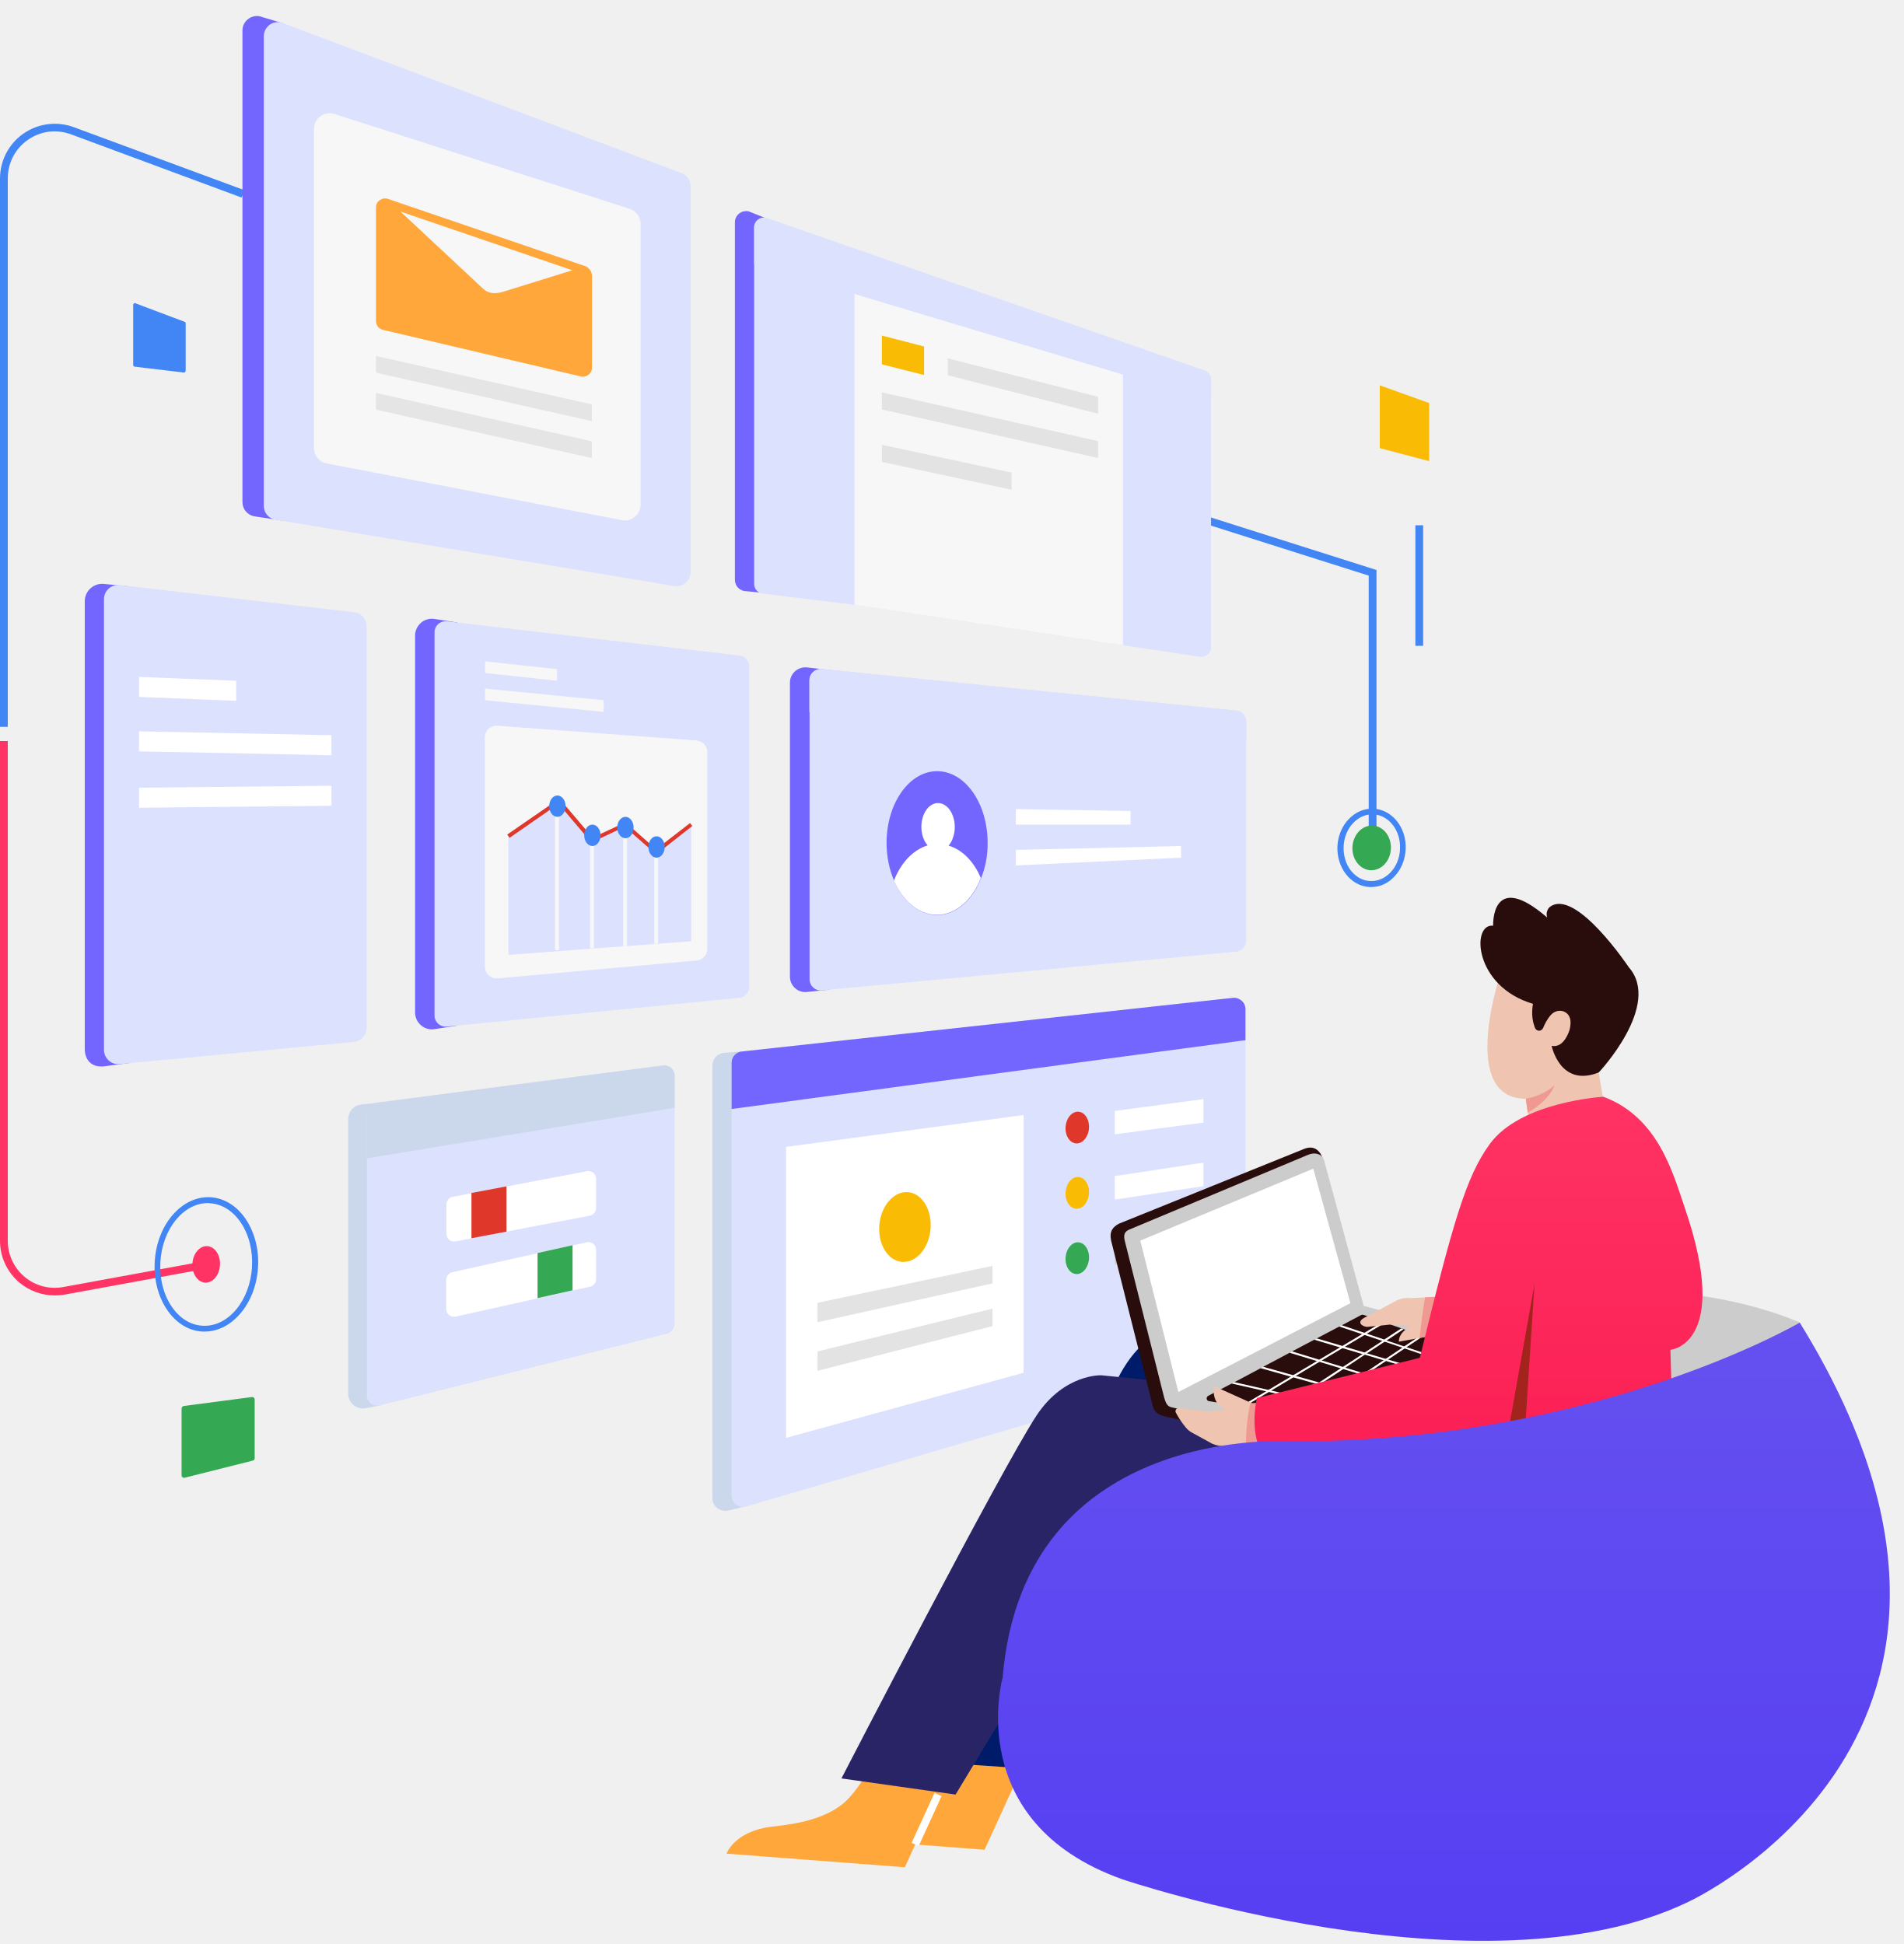
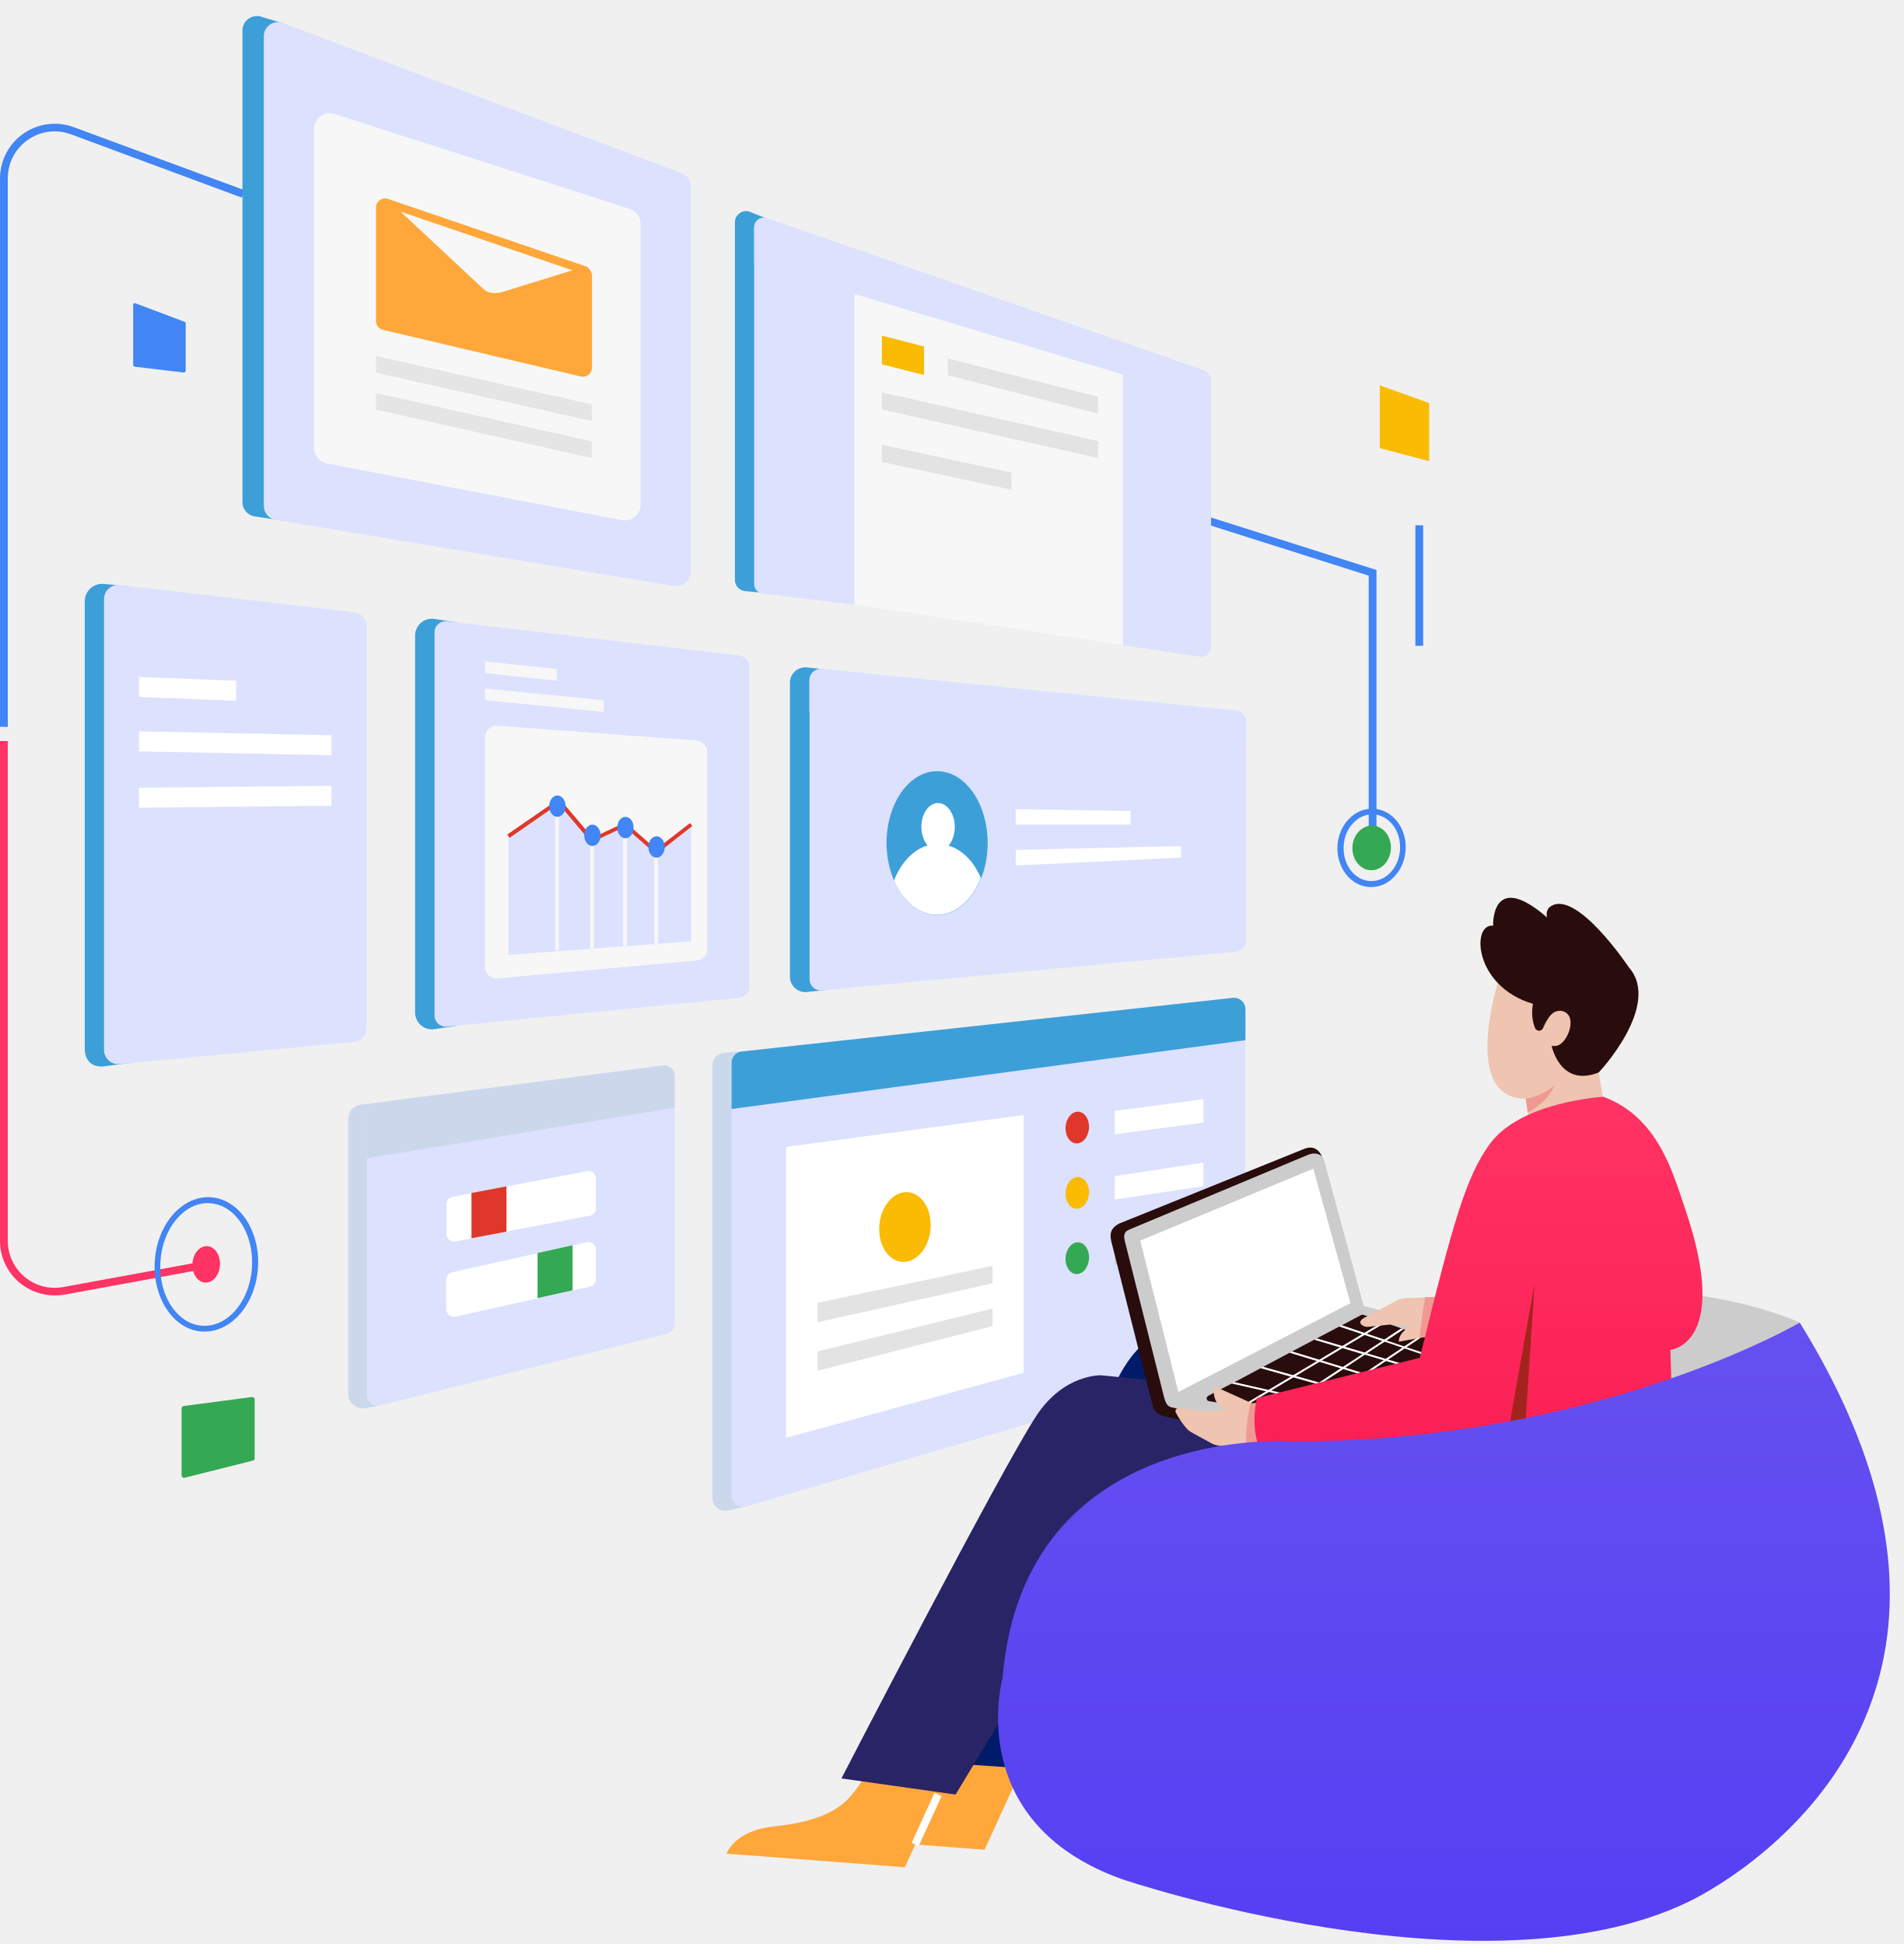
<svg xmlns="http://www.w3.org/2000/svg" width="94" height="96" viewBox="0 0 94 96" fill="none">
  <path d="M10.861 62.478C10.89 61.981 10.609 61.56 10.234 61.538C9.858 61.516 9.53 61.901 9.5 62.399C9.471 62.896 9.752 63.317 10.128 63.339C10.504 63.361 10.832 62.976 10.861 62.478Z" fill="#FF3364" />
  <path d="M12.574 69.115V72.014C12.574 72.072 12.536 72.12 12.478 72.129L9.119 72.974C9.042 72.993 8.965 72.936 8.965 72.859V69.557C8.965 69.499 9.013 69.442 9.071 69.432L12.43 68.991C12.517 68.981 12.574 69.039 12.574 69.115Z" fill="#34A853" />
  <path d="M9.167 15.967V18.309C9.167 18.357 9.119 18.405 9.071 18.396L6.652 18.108C6.604 18.098 6.575 18.069 6.575 18.021V15.055C6.575 14.998 6.633 14.95 6.69 14.979L9.109 15.89C9.148 15.9 9.167 15.929 9.167 15.967Z" fill="#4285F4" />
  <path d="M68.122 19.029V22.13L70.56 22.773V19.903L68.122 19.029Z" fill="#FABB05" />
  <path d="M67.959 41.634H67.575V28.426L57.439 25.211L57.554 24.846L67.959 28.148V41.634Z" fill="#4285F4" />
  <path d="M0.384 35.894H0V8.816C0 7.923 0.442 7.088 1.171 6.589C1.91 6.08 2.841 5.975 3.676 6.292L12.066 9.392L11.931 9.757L3.542 6.647C2.812 6.368 2.035 6.455 1.392 6.896C0.749 7.338 0.384 8.039 0.384 8.816V35.894Z" fill="#4285F4" />
  <path d="M2.697 63.971C2.073 63.971 1.459 63.75 0.969 63.347C0.355 62.828 0 62.08 0 61.273V36.595H0.384V61.273C0.384 61.964 0.691 62.617 1.219 63.059C1.747 63.5 2.438 63.683 3.12 63.558L10.136 62.272L10.204 62.646L3.187 63.932C3.024 63.961 2.86 63.971 2.697 63.971Z" fill="#FF3364" />
  <path d="M68.67 41.919C68.7 41.31 68.299 40.795 67.775 40.769C67.251 40.744 66.802 41.217 66.772 41.825C66.742 42.434 67.143 42.949 67.667 42.974C68.191 43 68.64 42.527 68.67 41.919Z" fill="#34A853" />
  <path d="M67.7 43.804C67.671 43.804 67.652 43.804 67.623 43.804C67.172 43.784 66.75 43.554 66.452 43.17C66.155 42.786 66.011 42.297 66.03 41.788C66.059 41.279 66.251 40.799 66.587 40.454C66.922 40.099 67.354 39.916 67.815 39.935C68.746 39.983 69.457 40.886 69.399 41.951C69.37 42.46 69.178 42.94 68.842 43.285C68.535 43.621 68.132 43.804 67.7 43.804ZM67.748 40.214C67.402 40.214 67.067 40.367 66.807 40.646C66.519 40.943 66.356 41.356 66.337 41.797C66.318 42.239 66.442 42.661 66.692 42.988C66.942 43.304 67.278 43.496 67.652 43.506C68.026 43.525 68.372 43.372 68.65 43.084C68.938 42.786 69.101 42.373 69.121 41.932C69.169 41.02 68.573 40.252 67.806 40.214C67.786 40.214 67.767 40.214 67.748 40.214Z" fill="#4285F4" />
  <path d="M10.107 65.756C10.069 65.756 10.031 65.756 9.992 65.756C9.301 65.718 8.677 65.324 8.236 64.662C7.804 64.009 7.583 63.164 7.641 62.291C7.746 60.467 8.984 59.046 10.386 59.123C11.077 59.162 11.701 59.555 12.142 60.217C12.574 60.87 12.795 61.715 12.738 62.588C12.632 64.364 11.461 65.756 10.107 65.756ZM10.261 59.411C9.061 59.411 8.015 60.688 7.919 62.31C7.871 63.126 8.063 63.903 8.466 64.508C8.86 65.094 9.407 65.439 10.002 65.468C11.25 65.545 12.344 64.239 12.44 62.579C12.488 61.763 12.296 60.985 11.893 60.381C11.499 59.795 10.952 59.45 10.357 59.421C10.328 59.411 10.29 59.411 10.261 59.411Z" fill="#4285F4" />
  <path d="M70.263 25.94H69.879V31.892H70.263V25.94Z" fill="#4285F4" />
-   <path d="M6.297 28.945L5.155 28.839C4.636 28.772 4.185 29.175 4.185 29.693V51.799C4.185 52.298 4.473 52.711 5.097 52.663L6.498 52.481L6.297 28.945Z" fill="#7366FF" />
+   <path d="M6.297 28.945L5.155 28.839C4.636 28.772 4.185 29.175 4.185 29.693V51.799C4.185 52.298 4.473 52.711 5.097 52.663L6.498 52.481L6.297 28.945Z" fill="#3D9FD8" />
  <path d="M18.103 30.932V50.753C18.103 51.118 17.825 51.415 17.47 51.454L5.903 52.548C5.49 52.586 5.135 52.26 5.135 51.847V29.588C5.135 29.175 5.481 28.858 5.894 28.887L17.47 30.231C17.825 30.26 18.103 30.567 18.103 30.932Z" fill="#DCE1FE" />
  <path d="M6.863 33.427V34.416L11.662 34.608V33.619L6.863 33.427Z" fill="white" />
  <path d="M6.863 36.115V37.104L16.366 37.296V36.307L6.863 36.115Z" fill="white" />
  <path d="M6.863 38.899V39.887L16.366 39.791V38.803L6.863 38.899Z" fill="white" />
-   <path d="M22.576 30.74L21.463 30.567C20.954 30.48 20.493 30.874 20.493 31.392V49.995C20.493 50.513 20.954 50.907 21.463 50.82L22.576 50.648V30.74Z" fill="#7366FF" />
+   <path d="M22.576 30.74L21.463 30.567C20.954 30.48 20.493 30.874 20.493 31.392V49.995C20.493 50.513 20.954 50.907 21.463 50.82L22.576 50.648V30.74Z" fill="#3D9FD8" />
  <path d="M21.453 50.148V31.229C21.453 30.893 21.741 30.644 22.077 30.682L36.504 32.371C36.782 32.4 36.994 32.64 36.994 32.919V48.728C36.994 49.006 36.782 49.246 36.504 49.275L22.077 50.696C21.741 50.734 21.453 50.475 21.453 50.148Z" fill="#DCE1FE" />
  <path d="M23.939 36.413V47.739C23.939 48.075 24.227 48.344 24.563 48.315L34.402 47.432C34.7 47.403 34.92 47.154 34.92 46.856V37.142C34.92 36.835 34.68 36.585 34.373 36.566L24.534 35.837C24.208 35.827 23.939 36.086 23.939 36.413Z" fill="#F7F7F7" />
  <path d="M25.101 47.154V41.298L27.596 39.571L29.228 41.49L30.86 40.722L32.396 42.066L34.123 40.722V46.482L25.101 47.154Z" fill="#DCE1FE" />
  <path d="M27.596 39.955H27.404V46.923H27.596V39.955Z" fill="#F7F7F7" />
  <path d="M29.324 41.682H29.132V46.827H29.324V41.682Z" fill="#F7F7F7" />
  <path d="M32.396 42.191L30.841 40.828L29.199 41.605L27.577 39.695L25.158 41.375L25.043 41.212L27.616 39.436L29.257 41.365L30.879 40.607L32.396 41.941L34.066 40.646L34.181 40.79L32.396 42.191Z" fill="#DF382B" />
  <path d="M27.52 40.338C27.742 40.338 27.923 40.102 27.923 39.81C27.923 39.519 27.742 39.283 27.52 39.283C27.297 39.283 27.116 39.519 27.116 39.81C27.116 40.102 27.297 40.338 27.52 40.338Z" fill="#4285F4" />
  <path d="M30.956 40.914H30.764V46.722H30.956V40.914Z" fill="#F7F7F7" />
  <path d="M32.492 42.258H32.3V46.597H32.492V42.258Z" fill="#F7F7F7" />
  <path d="M29.247 41.778C29.47 41.778 29.651 41.542 29.651 41.25C29.651 40.959 29.47 40.722 29.247 40.722C29.025 40.722 28.844 40.959 28.844 41.25C28.844 41.542 29.025 41.778 29.247 41.778Z" fill="#4285F4" />
  <path d="M30.879 41.394C31.102 41.394 31.282 41.158 31.282 40.866C31.282 40.575 31.102 40.338 30.879 40.338C30.657 40.338 30.476 40.575 30.476 40.866C30.476 41.158 30.657 41.394 30.879 41.394Z" fill="#4285F4" />
  <path d="M32.415 42.354C32.638 42.354 32.818 42.118 32.818 41.826C32.818 41.535 32.638 41.298 32.415 41.298C32.192 41.298 32.012 41.535 32.012 41.826C32.012 42.118 32.192 42.354 32.415 42.354Z" fill="#4285F4" />
  <path d="M23.949 34.003V34.579L29.804 35.155V34.579L23.949 34.003Z" fill="#F7F7F7" />
  <path d="M23.949 32.659V33.235L27.5 33.619V33.043L23.949 32.659Z" fill="#F7F7F7" />
-   <path d="M13.947 25.71L12.565 25.499C12.219 25.441 11.97 25.144 11.97 24.798V1.502C11.97 0.993 12.498 0.648 12.968 0.849L13.966 1.147L13.947 25.71Z" fill="#7366FF" />
+   <path d="M13.947 25.71L12.565 25.499C12.219 25.441 11.97 25.144 11.97 24.798V1.502C11.97 0.993 12.498 0.648 12.968 0.849L13.966 1.147L13.947 25.71Z" fill="#3D9FD8" />
  <path d="M34.095 9.19V28.254C34.095 28.676 33.73 28.993 33.317 28.945L13.64 25.672C13.285 25.633 13.025 25.336 13.025 24.98V1.79C13.025 1.3 13.515 0.964 13.966 1.137L33.644 8.547C33.912 8.643 34.095 8.902 34.095 9.19Z" fill="#DCE1FE" />
  <path d="M16.519 5.629L31.09 10.313C31.407 10.419 31.628 10.717 31.628 11.053V24.923C31.628 25.403 31.196 25.767 30.716 25.691L16.145 22.888C15.771 22.821 15.502 22.504 15.502 22.12V6.368C15.502 5.841 16.011 5.466 16.519 5.629Z" fill="#F7F7F7" />
  <path d="M29.055 13.251C29.007 13.193 28.95 13.155 28.873 13.136L19.159 9.824C18.89 9.728 18.564 9.92 18.564 10.237V15.862C18.564 16.073 18.718 16.255 18.929 16.294L28.7 18.597C28.969 18.645 29.228 18.434 29.228 18.165V13.606C29.219 13.452 29.151 13.328 29.055 13.251ZM24.794 14.422C24.429 14.518 24.102 14.499 23.853 14.259L19.773 10.448L28.259 13.347L24.794 14.422Z" fill="#FFA73B" />
  <path d="M29.219 19.97V20.795L18.564 18.405V17.58L29.219 19.97Z" fill="#E5E5E5" />
  <path d="M29.219 21.794V22.619L18.564 20.229V19.404L29.219 21.794Z" fill="#E5E5E5" />
-   <path d="M41.611 33.159L39.835 32.957C39.384 32.919 39 33.264 39 33.715V48.229C39 48.68 39.393 49.035 39.835 48.987L40.939 48.872L41.611 33.159Z" fill="#7366FF" />
+   <path d="M41.611 33.159L39.835 32.957C39.384 32.919 39 33.264 39 33.715V48.229C39 48.68 39.393 49.035 39.835 48.987L40.939 48.872L41.611 33.159Z" fill="#3D9FD8" />
  <path d="M61.528 35.645V46.443C61.528 46.741 61.298 46.981 61.01 47L40.555 48.91C40.238 48.929 39.969 48.68 39.969 48.353V33.59C39.969 33.274 40.238 33.024 40.555 33.034L61.01 35.088C61.298 35.107 61.528 35.347 61.528 35.645Z" fill="#DCE1FE" />
  <path d="M61.528 35.645V36.643L39.96 35.155V33.59C39.96 33.274 40.228 33.024 40.545 33.034L61 35.088C61.298 35.107 61.528 35.347 61.528 35.645Z" fill="#DCE1FE" />
-   <path d="M48.762 41.634C48.762 42.268 48.647 42.863 48.435 43.372C48.013 44.456 47.197 45.186 46.266 45.186C45.364 45.186 44.577 44.504 44.145 43.496C43.914 42.959 43.77 42.316 43.77 41.634C43.77 39.676 44.884 38.083 46.266 38.083C47.648 38.083 48.762 39.666 48.762 41.634Z" fill="#7366FF" />
+   <path d="M48.762 41.634C48.762 42.268 48.647 42.863 48.435 43.372C48.013 44.456 47.197 45.186 46.266 45.186C45.364 45.186 44.577 44.504 44.145 43.496C43.914 42.959 43.77 42.316 43.77 41.634C43.77 39.676 44.884 38.083 46.266 38.083C47.648 38.083 48.762 39.666 48.762 41.634Z" fill="#3D9FD8" />
  <path d="M46.832 41.759C46.919 41.663 46.986 41.548 47.034 41.413C47.101 41.241 47.139 41.049 47.139 40.838C47.139 40.185 46.765 39.657 46.314 39.657C45.853 39.657 45.489 40.185 45.489 40.838C45.489 41.068 45.536 41.27 45.613 41.452C45.661 41.567 45.728 41.663 45.796 41.749C45.085 41.961 44.481 42.604 44.135 43.487C44.577 44.504 45.364 45.176 46.256 45.176C47.188 45.176 48.003 44.447 48.426 43.362C48.09 42.556 47.514 41.961 46.832 41.759Z" fill="white" />
  <path d="M50.154 39.955L55.817 40.05V40.722H50.154V39.955Z" fill="white" />
  <path d="M50.154 41.97L58.312 41.778V42.354L50.154 42.738V41.97Z" fill="white" />
  <path d="M18.794 54.439L17.758 54.554C17.422 54.631 17.191 54.919 17.191 55.264V68.828C17.191 69.288 17.623 69.634 18.074 69.538L18.775 69.403L18.794 54.439Z" fill="#CBD8EC" />
  <path d="M33.308 53.124V65.362C33.308 65.593 33.145 65.804 32.924 65.862L18.746 69.403C18.42 69.48 18.113 69.24 18.113 68.904V54.977C18.113 54.717 18.305 54.506 18.554 54.468L32.732 52.615C33.039 52.577 33.308 52.817 33.308 53.124Z" fill="#DCE1FE" />
  <path d="M29.43 58.211V59.661C29.43 59.843 29.295 60.006 29.113 60.035L25.389 60.745L25.005 60.822L23.277 61.148L22.797 61.245L22.49 61.302C22.25 61.35 22.039 61.168 22.039 60.928V59.478C22.039 59.296 22.173 59.133 22.355 59.104L22.807 59.018L23.287 58.922L25.014 58.595L25.398 58.518L28.979 57.837C29.209 57.789 29.43 57.971 29.43 58.211Z" fill="white" />
  <path d="M29.43 61.715V63.164C29.43 63.347 29.305 63.5 29.132 63.539L28.268 63.731L26.541 64.115L25.389 64.374L22.797 64.95L22.5 65.017C22.259 65.074 22.029 64.892 22.029 64.642V63.203C22.029 63.02 22.154 62.867 22.327 62.828L22.787 62.723L25.379 62.147L26.531 61.888L28.259 61.504L28.95 61.35C29.199 61.283 29.43 61.465 29.43 61.715Z" fill="white" />
  <path d="M33.308 53.124V54.708L18.103 57.203V54.967C18.103 54.708 18.295 54.497 18.545 54.458L32.732 52.615C33.039 52.577 33.308 52.817 33.308 53.124Z" fill="#CBD8EC" />
  <path d="M25.005 58.586V60.822L23.277 61.148V58.912L25.005 58.586Z" fill="#DF382B" />
  <path d="M28.268 61.494V63.721L26.541 64.105V61.878L28.268 61.494Z" fill="#34A853" />
  <path d="M36.946 51.895L35.746 51.991C35.419 52.02 35.17 52.298 35.17 52.625V73.972C35.17 74.404 35.563 74.692 36.005 74.587L36.936 74.356L36.946 51.895Z" fill="#CBD8EC" />
  <path d="M61.49 49.832V66.745C61.49 66.994 61.326 67.215 61.086 67.282L36.84 74.395C36.485 74.5 36.12 74.232 36.12 73.857V52.481C36.12 52.193 36.341 51.943 36.638 51.924L60.885 49.275C61.211 49.256 61.49 49.505 61.49 49.832Z" fill="#DCE1FE" />
  <path d="M38.808 56.637L50.537 55.063V67.791L38.808 71.006V56.637Z" fill="white" />
  <path d="M53.763 55.735C53.724 56.167 53.436 56.493 53.12 56.464C52.803 56.435 52.572 56.061 52.611 55.629C52.649 55.197 52.937 54.871 53.254 54.9C53.571 54.928 53.801 55.303 53.763 55.735Z" fill="#DF382B" />
  <path d="M55.039 54.861V56.013L59.416 55.437V54.276L55.039 54.861Z" fill="white" />
  <path d="M53.763 58.96C53.724 59.392 53.436 59.718 53.12 59.69C52.803 59.661 52.572 59.286 52.611 58.854C52.649 58.422 52.937 58.096 53.254 58.125C53.571 58.154 53.801 58.528 53.763 58.96Z" fill="#FABB05" />
  <path d="M55.039 58.077V59.238L59.416 58.576V57.415L55.039 58.077Z" fill="white" />
  <path d="M53.763 62.185C53.724 62.617 53.436 62.944 53.12 62.915C52.803 62.886 52.572 62.511 52.611 62.08C52.649 61.648 52.937 61.321 53.254 61.35C53.571 61.379 53.801 61.753 53.763 62.185Z" fill="#34A853" />
  <path d="M55.039 61.302V62.454L59.416 61.715V60.553L55.039 61.302Z" fill="#CCCCCC" />
-   <path d="M61.49 49.832V51.367L36.12 54.765V52.481C36.12 52.193 36.341 51.943 36.638 51.924L60.885 49.275C61.211 49.256 61.49 49.505 61.49 49.832Z" fill="#7366FF" />
+   <path d="M61.49 49.832V51.367L36.12 54.765V52.481C36.12 52.193 36.341 51.943 36.638 51.924L60.885 49.275C61.211 49.256 61.49 49.505 61.49 49.832Z" fill="#3D9FD8" />
  <path d="M45.94 60.71C46.027 59.76 45.533 58.937 44.837 58.873C44.14 58.809 43.504 59.527 43.416 60.477C43.329 61.428 43.823 62.25 44.52 62.314C45.217 62.378 45.852 61.66 45.94 60.71Z" fill="#FABB05" />
  <path d="M40.363 64.335V65.295L49.002 63.376V62.512L40.363 64.335Z" fill="#E3E3E3" />
  <path d="M40.363 66.735V67.695L49.002 65.487V64.623L40.363 66.735Z" fill="#E3E3E3" />
-   <path d="M38.923 11.216L36.965 10.438C36.619 10.361 36.283 10.621 36.283 10.976V28.637C36.283 28.945 36.533 29.194 36.84 29.194L38.654 29.377L38.923 11.216Z" fill="#7366FF" />
+   <path d="M38.923 11.216L36.965 10.438C36.619 10.361 36.283 10.621 36.283 10.976V28.637C36.283 28.945 36.533 29.194 36.84 29.194L38.654 29.377L38.923 11.216Z" fill="#3D9FD8" />
  <path d="M59.791 18.76V31.959C59.791 32.227 59.56 32.448 59.291 32.439L55.442 31.863L42.187 29.866L37.694 29.319C37.435 29.309 37.234 29.098 37.234 28.839V11.235C37.234 10.928 37.522 10.697 37.829 10.765L59.426 18.29C59.637 18.348 59.791 18.54 59.791 18.76Z" fill="#DCE1FE" />
  <path d="M55.442 17.052V31.863L42.187 29.866V13.222L55.442 17.052Z" fill="#F7F7F7" />
  <path d="M59.791 18.76V19.807L37.234 13.03V11.225C37.234 10.918 37.522 10.688 37.829 10.755L59.426 18.28C59.637 18.348 59.791 18.54 59.791 18.76Z" fill="#DCE1FE" />
  <path d="M43.54 19.375V20.219L54.214 22.619V21.784L43.54 19.375Z" fill="#E3E3E3" />
  <path d="M43.54 21.966V22.811L49.942 24.184V23.339L43.54 21.966Z" fill="#E3E3E3" />
  <path d="M45.623 17.11L43.54 16.572V17.992L45.623 18.52V17.11Z" fill="#FABB05" />
  <path d="M46.794 17.695V18.53L54.214 20.431V19.596L46.794 17.695Z" fill="#E3E3E3" />
  <path d="M79.401 55.725L75.667 56.676L75.427 54.938L75.331 54.257H75.302C72.135 54.237 73.958 48.507 73.958 48.507L78.134 48.334L79.401 55.725Z" fill="#EFC4B0" />
  <path d="M80.418 47.768C80.418 47.768 77.779 43.813 76.512 44.792C76.512 44.792 76.281 44.984 76.387 45.311C73.603 42.901 73.718 45.714 73.718 45.714C72.634 45.589 72.758 48.709 75.686 49.572C75.629 49.889 75.609 50.312 75.782 50.753C75.801 50.811 75.859 50.868 75.916 50.888C76.022 50.926 76.137 50.868 76.185 50.763C76.262 50.58 76.387 50.312 76.588 50.1C76.78 49.899 77.088 49.851 77.308 50.004C77.491 50.129 77.615 50.369 77.491 50.859C77.491 50.859 77.231 51.78 76.608 51.646C76.608 51.646 77.02 53.719 78.93 52.961C78.93 52.97 82.06 49.64 80.418 47.768Z" fill="#290C0C" />
  <path d="M48.608 91.346L39.806 90.674C39.806 90.674 40.18 89.59 41.975 89.35C42.724 89.254 44.529 89.119 45.642 88.131C46.506 87.363 47.37 85.539 47.37 85.539L51.161 85.769L48.608 91.346Z" fill="#FFA73B" />
  <path d="M44.673 92.21L35.87 91.538C35.87 91.538 36.245 90.454 38.04 90.214C38.789 90.118 40.593 89.983 41.707 88.995C42.571 88.227 43.434 86.403 43.434 86.403L47.226 86.633L44.673 92.21Z" fill="#FFA73B" />
  <path d="M65.972 66.265L59.148 65.372C59.148 65.372 56.393 64.902 54.857 68.818L46.852 87.075L51.209 87.372L61.768 69.557L65.511 69.96L65.972 66.265Z" fill="#001B69" />
  <path d="M67.316 69.202L54.377 67.916C54.377 67.916 52.553 67.829 51.181 69.893C49.443 72.523 41.543 87.823 41.543 87.823L47.178 88.62L56.057 73.934L66.625 74.635L67.316 69.202Z" fill="#292466" />
  <path d="M67.537 64.998C67.873 64.911 80.553 61.801 88.856 65.305L89.518 70.277L66.894 74.808L67.537 64.998Z" fill="#CCCCCC" />
  <path d="M56.93 69.499L54.857 61.264C54.761 60.784 54.953 60.592 55.241 60.429L64.417 56.724C65.118 56.464 65.31 57.232 65.31 57.232L65.079 57.991L59.282 61.129L70.33 71.986L69.764 72.629L57.736 69.999C57.544 69.951 57.065 69.903 56.93 69.499Z" fill="#290C0C" />
  <path d="M64.552 57.04L55.759 60.717C55.615 60.784 55.433 60.88 55.529 61.264L57.477 69.019C57.544 69.231 57.602 69.432 57.813 69.49C59.887 69.989 69.975 72.408 70.004 72.312C70.023 72.225 73.248 68.453 74.467 67.033C74.678 66.783 74.563 66.399 74.246 66.313L67.326 64.489L65.396 57.386C65.32 56.944 64.868 56.887 64.552 57.04Z" fill="#CCCCCC" />
  <path d="M71.079 66.495L70.637 66.927L70.56 67.004L67.671 69.835L67.633 69.874L67.143 70.354C67.115 70.382 67.067 70.402 67.028 70.392L59.685 69.192C59.56 69.173 59.532 69 59.647 68.933L60.818 68.319L60.952 68.252L62.248 67.561L62.373 67.493L63.688 66.793L63.812 66.725L64.888 66.159L65.012 66.092L66.126 65.506L66.241 65.449L67.201 64.94C67.239 64.921 67.278 64.921 67.316 64.93L69.197 65.602L69.313 65.641L71.05 66.265C71.127 66.303 71.156 66.418 71.079 66.495Z" fill="#290C0C" />
  <path d="M68.317 65.249L61.315 69.419L61.364 69.501L68.366 65.332L68.317 65.249Z" fill="white" />
  <path d="M69.293 65.641L68.458 66.198L68.362 66.255L67.489 66.831L67.383 66.898L66.423 67.541L66.318 67.609L65.252 68.309L65.147 68.376L64.206 69L64.1 69.077L63.073 69.749L63.016 69.663L63.966 69.039L64.081 68.972L65.022 68.348L65.127 68.271L66.193 67.57L66.299 67.503L67.268 66.869L67.374 66.793L68.247 66.217L68.343 66.15L69.178 65.602H69.188L69.293 65.641Z" fill="white" />
  <path d="M67.681 69.787L67.671 69.835L67.662 69.883L67.633 69.874L64.1 69.077L63.966 69.039L60.798 68.319L60.933 68.252L64.081 68.972L64.206 69L67.681 69.787Z" fill="white" />
  <path d="M68.247 69.144L68.218 69.24L65.147 68.376L65.022 68.348L62.229 67.561L62.353 67.493L65.127 68.271L65.252 68.309L68.247 69.144Z" fill="white" />
  <path d="M63.669 66.802L66.193 67.57L66.318 67.609L69.034 68.434L69.063 68.348L66.423 67.541L66.299 67.503L63.784 66.735L63.669 66.802Z" fill="white" />
  <path d="M69.888 67.541L69.86 67.637L67.383 66.898L67.268 66.869L64.888 66.159L65.003 66.092L67.374 66.793L67.489 66.831L69.888 67.541Z" fill="white" />
  <path d="M70.064 65.996L64.245 69.899L64.298 69.979L70.118 66.076L70.064 65.996Z" fill="white" />
  <path d="M64.84 57.712L56.297 61.264L58.178 68.741L66.673 64.355L64.84 57.712Z" fill="white" />
  <path d="M70.637 66.927L70.608 67.013L70.56 67.004L68.362 66.255L68.247 66.217L66.116 65.506L66.231 65.439L68.343 66.15L68.458 66.198L70.637 66.927Z" fill="white" />
  <path d="M63.237 71.342L61.95 71.314L61.518 71.342L60.462 71.41C60.251 71.419 60.04 71.381 59.848 71.294L58.85 70.747C58.744 70.69 58.648 70.613 58.572 70.526C58.341 70.258 58.159 69.96 58.053 69.759C57.996 69.653 58.082 69.528 58.197 69.538L59.656 69.701L60.52 69.605C59.752 69.317 59.944 68.453 59.944 68.453L61.73 69.26L61.826 69.298L63.016 69.221L63.237 71.342Z" fill="#EFC4B0" />
  <path d="M63.237 71.343L61.95 71.314L61.518 71.343C61.509 70.469 61.634 69.73 61.739 69.269L61.835 69.308L63.025 69.231L63.237 71.343Z" fill="#EF9992" />
  <path d="M73.142 64.047L72.567 65.967L71.29 65.862L70.09 66.073L69.063 66.255C69.063 65.871 69.389 65.641 69.639 65.487L68.641 65.41L67.489 65.526C67.258 65.506 66.942 65.295 67.374 65.065L68.804 64.307C69.063 64.134 69.37 64.067 69.677 64.105L70.359 64.067L70.743 64.047H73.142Z" fill="#EFC4B0" />
  <path d="M73.142 64.047L72.567 65.967L71.29 65.862L70.09 66.073C70.157 65.343 70.263 64.652 70.359 64.067L70.743 64.047H73.142Z" fill="#EF9992" />
  <path d="M82.559 69.711L82.472 66.658C82.472 66.658 85.487 66.399 83.192 59.68C82.607 57.981 81.887 55.169 79.161 54.161C79.161 54.161 75.072 54.391 73.546 56.503C72.394 58.096 71.751 60.275 70.1 67.052L62.056 69.039C62.056 69.039 61.576 70.959 62.536 72.11L82.559 69.711Z" fill="url(#paint0_linear_901_2543)" />
  <path d="M75.763 63.395L75.273 70.91L74.419 70.959L75.763 63.395Z" fill="#A3241D" />
  <path d="M88.856 65.314C88.856 65.314 78.835 71.198 63.841 71.179C63.841 71.179 50.557 70.181 49.501 82.842C49.501 82.842 47.495 89.983 55.414 92.805C55.414 92.805 73.191 98.824 83.356 93.919C83.365 93.909 101.42 85.654 88.856 65.314Z" fill="url(#paint1_linear_901_2543)" />
  <path d="M46.138 88.537L45.007 91.006L45.356 91.166L46.487 88.697L46.138 88.537Z" fill="white" />
  <path d="M76.742 53.604C76.742 53.604 76.55 54.295 75.427 54.948L75.331 54.266H75.302C75.734 54.19 76.281 54.007 76.742 53.604Z" fill="#EF9992" />
  <defs>
    <linearGradient id="paint0_linear_901_2543" x1="72.995" y1="54.161" x2="72.995" y2="72.11" gradientUnits="userSpaceOnUse">
      <stop stop-color="#FF3364" />
      <stop offset="1" stop-color="#FB1F54" />
    </linearGradient>
    <linearGradient id="paint1_linear_901_2543" x1="71.288" y1="65.314" x2="71.288" y2="95.843" gradientUnits="userSpaceOnUse">
      <stop stop-color="#6550F0" />
      <stop offset="1" stop-color="#563FF2" />
    </linearGradient>
  </defs>
</svg>
